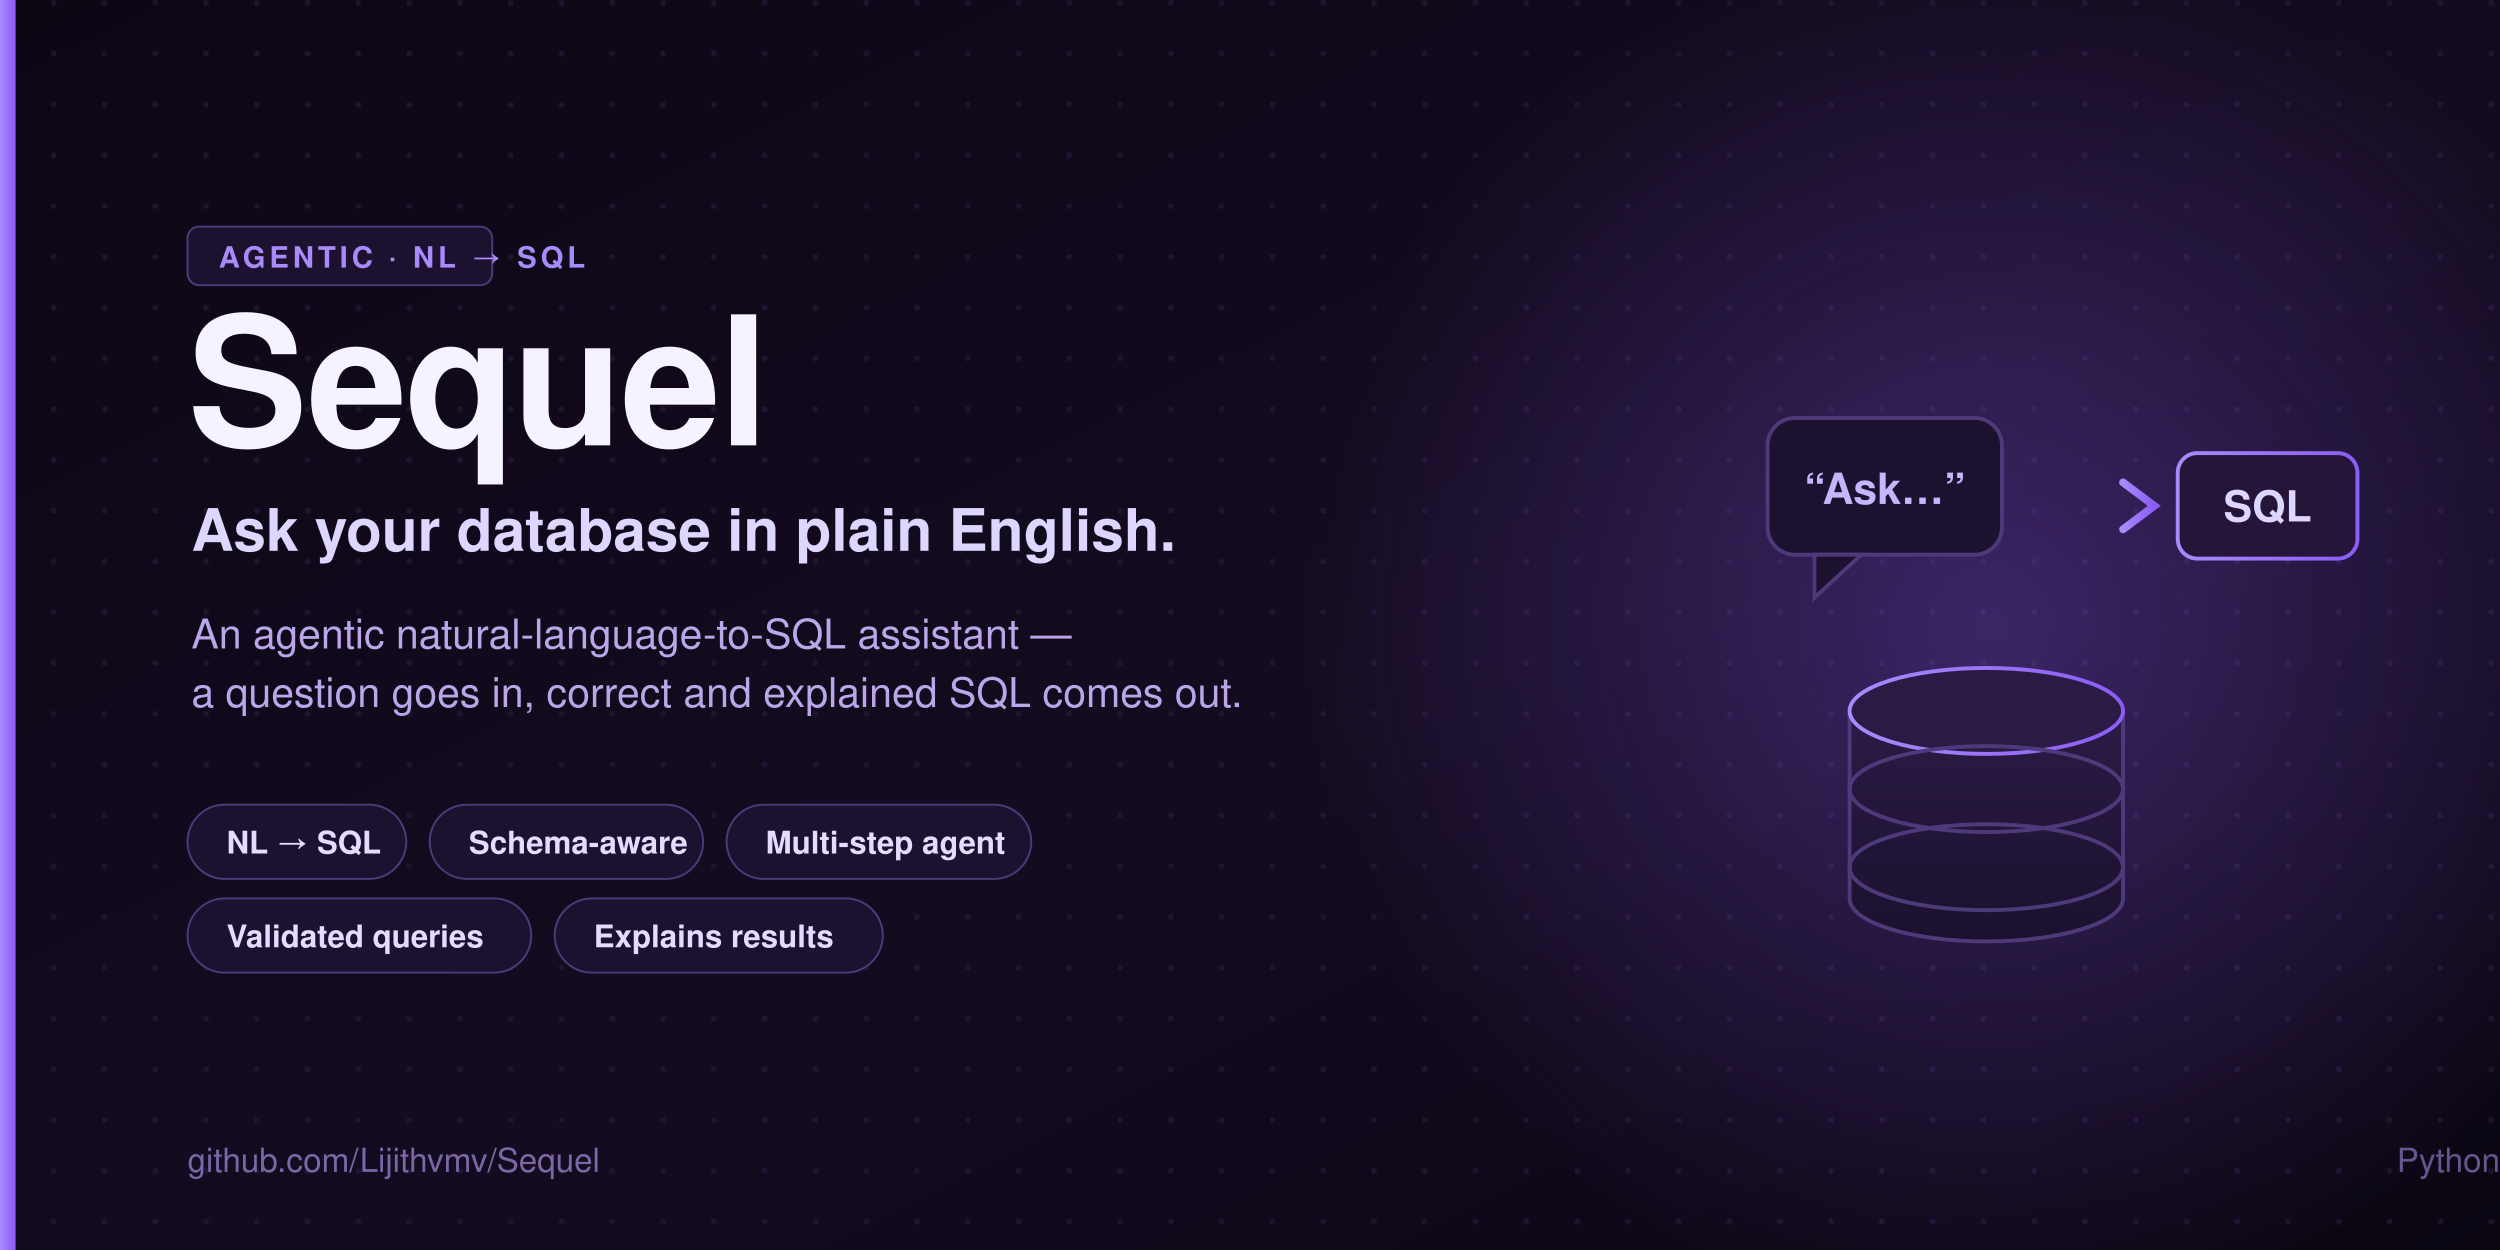
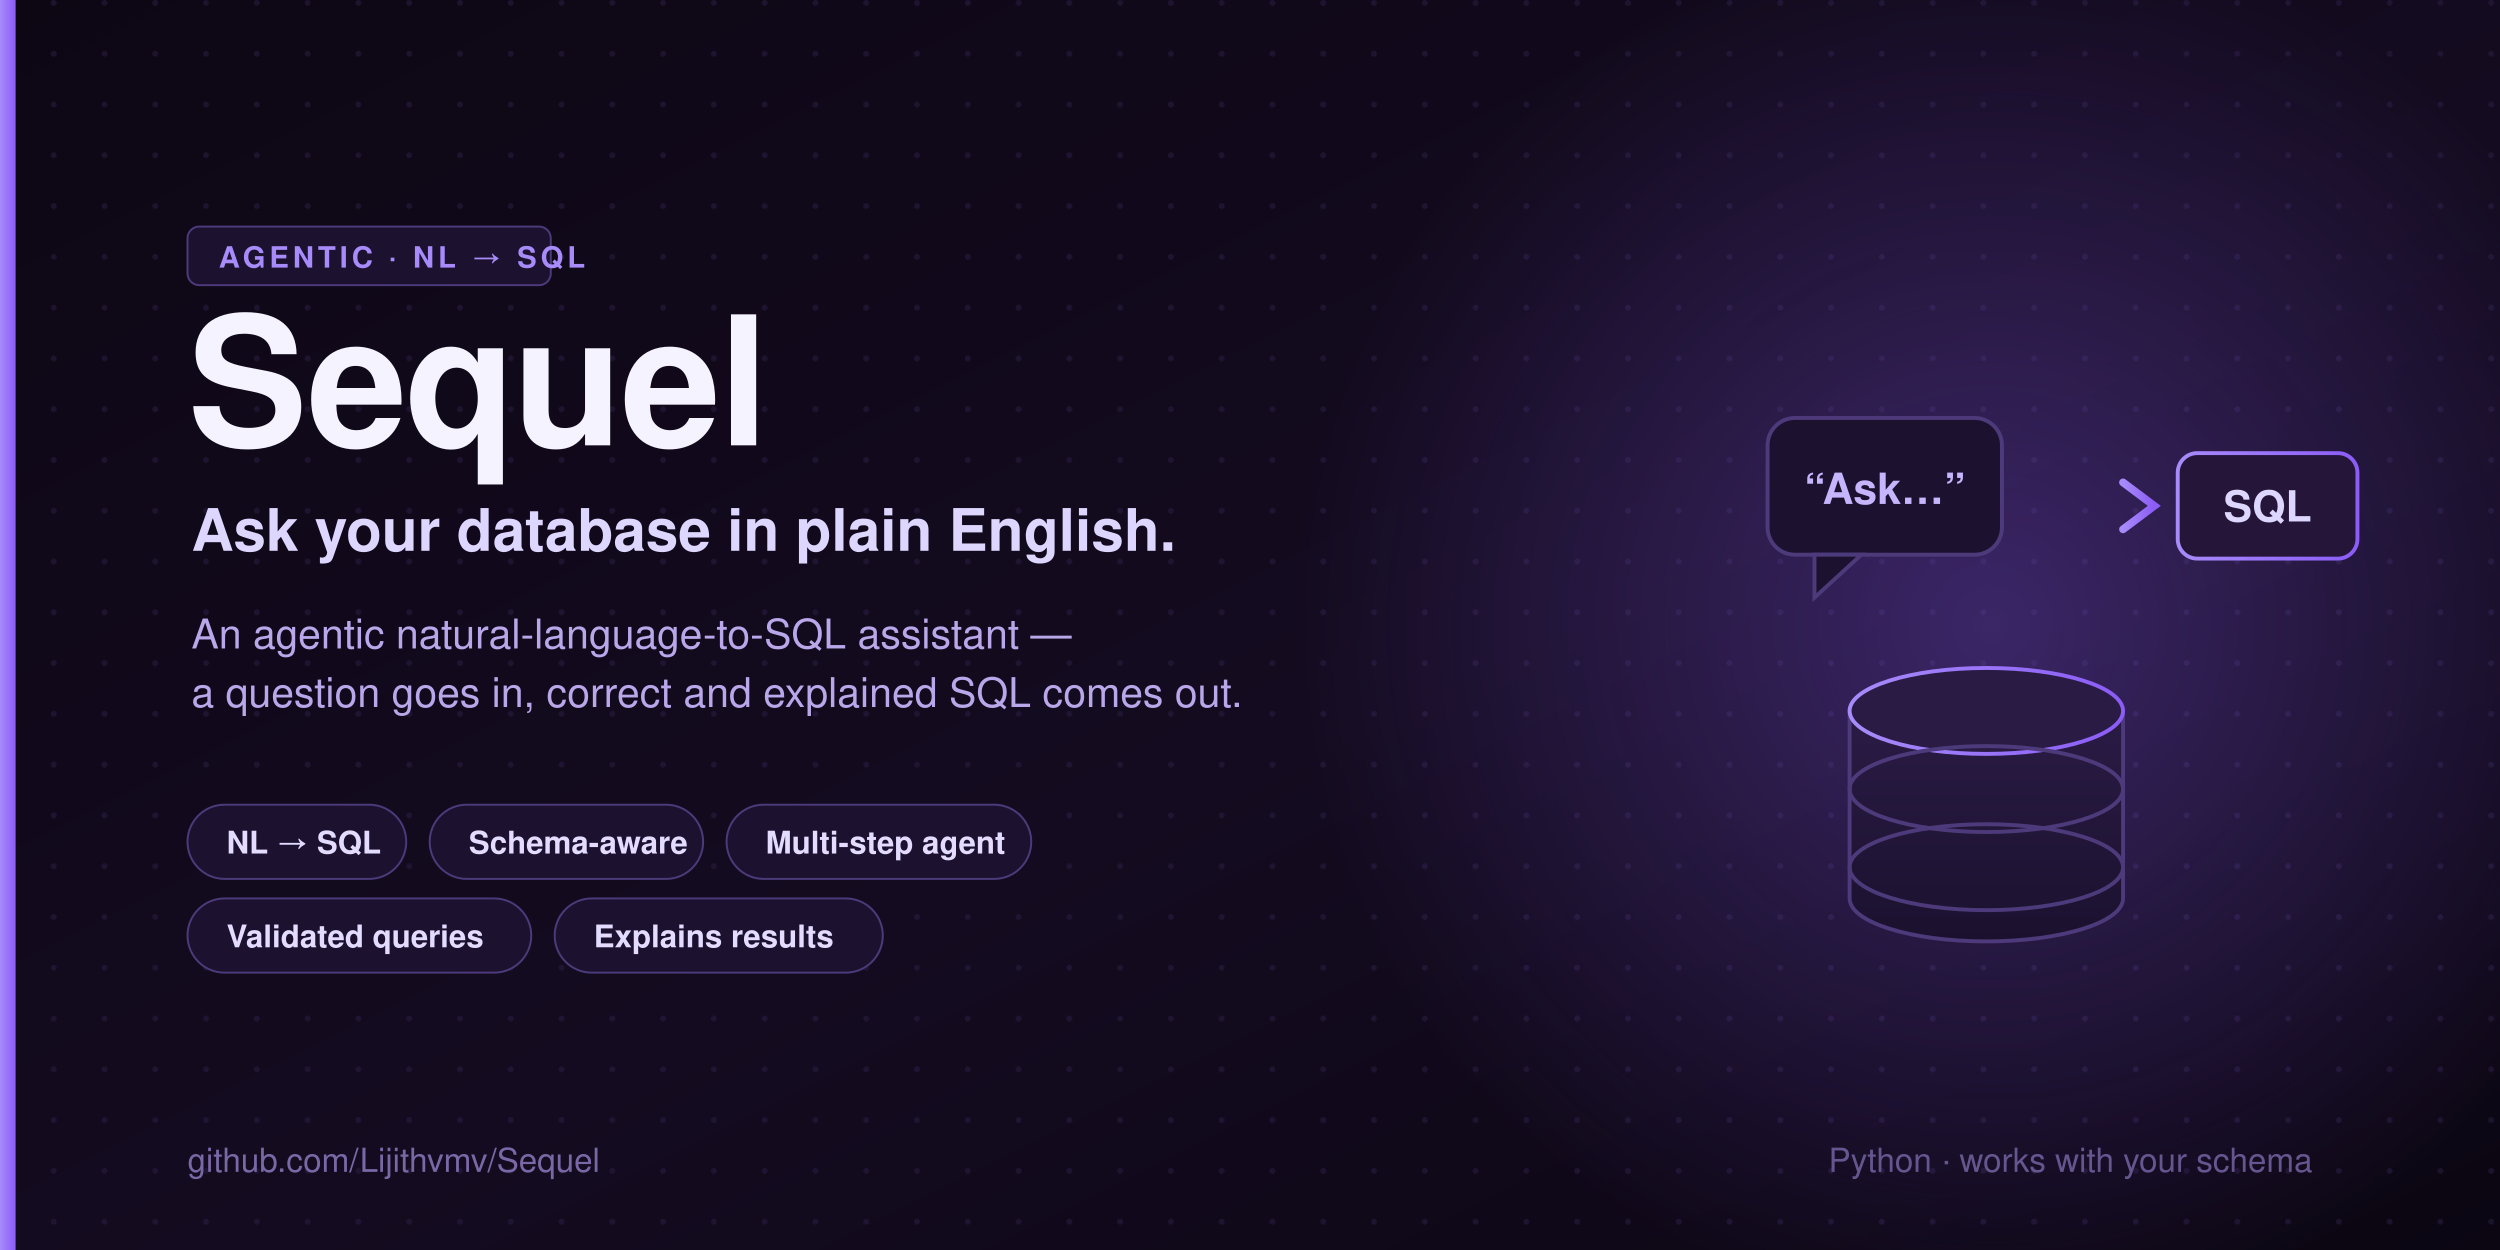
<svg xmlns="http://www.w3.org/2000/svg" viewBox="0 0 1280 640" font-family="'Segoe UI',system-ui,-apple-system,Helvetica,Arial,sans-serif">
  <defs>
    <linearGradient id="bg" x1="0" y1="0" x2="1" y2="1">
      <stop offset="0" stop-color="#0d0714" />
      <stop offset="0.55" stop-color="#140b20" />
      <stop offset="1" stop-color="#0b0612" />
    </linearGradient>
    <linearGradient id="acc" x1="0" y1="0" x2="1" y2="0">
      <stop offset="0" stop-color="#a78bfa" />
      <stop offset="1" stop-color="#8b5cf6" />
    </linearGradient>
    <radialGradient id="glow" cx="0.5" cy="0.5" r="0.5">
      <stop offset="0" stop-color="#8b5cf6" stop-opacity="0.34" />
      <stop offset="1" stop-color="#8b5cf6" stop-opacity="0" />
    </radialGradient>
    <linearGradient id="cyl" x1="0" y1="0" x2="0" y2="1">
      <stop offset="0" stop-color="#2a1b45" />
      <stop offset="1" stop-color="#1b112e" />
    </linearGradient>
    <pattern id="dots" width="26" height="26" patternUnits="userSpaceOnUse">
      <circle cx="1.5" cy="1.5" r="1.5" fill="#2c1f45" />
    </pattern>
  </defs>
  <rect width="1280" height="640" fill="url(#bg)" />
  <rect width="1280" height="640" fill="url(#dots)" opacity="0.5" />
  <circle cx="1020" cy="320" r="360" fill="url(#glow)" />
  <rect x="0" y="0" width="8" height="640" fill="url(#acc)" />
  <g transform="translate(905,214)">
    <g>
      <rect x="0" y="0" width="120" height="70" rx="14" fill="#1c1230" stroke="#4c3a7a" stroke-width="2" />
      <path d="M24,70 L24,92 L48,70 Z" fill="#1c1230" stroke="#4c3a7a" stroke-width="2" />
      <text x="60" y="44" font-size="22" font-weight="700" fill="#c4b5fd" text-anchor="middle">“Ask…”</text>
    </g>
    <g stroke="url(#acc)" stroke-width="4" fill="none" stroke-linecap="round">
      <line x1="138" y1="45" x2="196" y2="45" />
      <path d="M182,33 L198,45 L182,57" />
    </g>
    <g transform="translate(210,18)">
      <rect x="0" y="0" width="92" height="54" rx="10" fill="#241539" stroke="url(#acc)" stroke-width="2" />
      <text x="46" y="35" font-size="22" font-weight="800" fill="#ddd6fe" text-anchor="middle">SQL</text>
    </g>
    <g transform="translate(112,150)">
      <path d="M-70,0 v96 a70,22 0 0 0 140,0 v-96 z" fill="url(#cyl)" stroke="#4c3a7a" stroke-width="2" />
      <ellipse cx="0" cy="0" rx="70" ry="22" fill="#2a1b45" stroke="url(#acc)" stroke-width="2" />
      <ellipse cx="0" cy="40" rx="70" ry="22" fill="none" stroke="#4c3a7a" stroke-width="2" />
      <ellipse cx="0" cy="80" rx="70" ry="22" fill="none" stroke="#4c3a7a" stroke-width="2" />
    </g>
  </g>
  <g transform="translate(96,150)">
-     <rect x="0" y="-34" width="156" height="30" rx="6" fill="#1c1230" stroke="#4c3a7a" />
+     <rect x="0" y="-34" width="186" height="30" rx="6" fill="#1c1230" stroke="#4c3a7a" />
    <text x="16" y="-13" font-size="15" letter-spacing="2" font-weight="600" fill="#a78bfa">AGENTIC · NL → SQL</text>
    <text x="0" y="78" font-size="92" font-weight="800" fill="#f5f3ff" letter-spacing="-1">Sequel</text>
    <text x="2" y="132" font-size="30" font-weight="600" fill="#ddd6fe">Ask your database in plain English.</text>
    <text x="2" y="182" font-size="21" fill="#b9a7ea">An agentic natural-language-to-SQL assistant —</text>
    <text x="2" y="212" font-size="21" fill="#b9a7ea">a question goes in, correct and explained SQL comes out.</text>
    <g font-size="16" font-weight="600" fill="#e4dcff">
      <g transform="translate(0,262)">
        <rect x="0" y="0" width="112" height="38" rx="19" fill="#1c1230" stroke="#4c3a7a" />
        <text x="20" y="25">NL → SQL</text>
      </g>
      <g transform="translate(124,262)">
        <rect x="0" y="0" width="140" height="38" rx="19" fill="#1c1230" stroke="#4c3a7a" />
        <text x="20" y="25">Schema-aware</text>
      </g>
      <g transform="translate(276,262)">
        <rect x="0" y="0" width="156" height="38" rx="19" fill="#1c1230" stroke="#4c3a7a" />
        <text x="20" y="25">Multi-step agent</text>
      </g>
      <g transform="translate(0,310)">
        <rect x="0" y="0" width="176" height="38" rx="19" fill="#1c1230" stroke="#4c3a7a" />
        <text x="20" y="25">Validated queries</text>
      </g>
      <g transform="translate(188,310)">
        <rect x="0" y="0" width="168" height="38" rx="19" fill="#1c1230" stroke="#4c3a7a" />
        <text x="20" y="25">Explains results</text>
      </g>
    </g>
  </g>
  <g transform="translate(96,600)" font-size="17" fill="#7a68a6">
    <text x="0" y="0">github.com/Lijithvmv/Sequel</text>
-     <text x="1184" y="0" text-anchor="end" fill="#665690">Python</text>
+     <text x="1088" y="0" text-anchor="end" fill="#665690">Python  ·  works with your schema</text>
  </g>
</svg>
